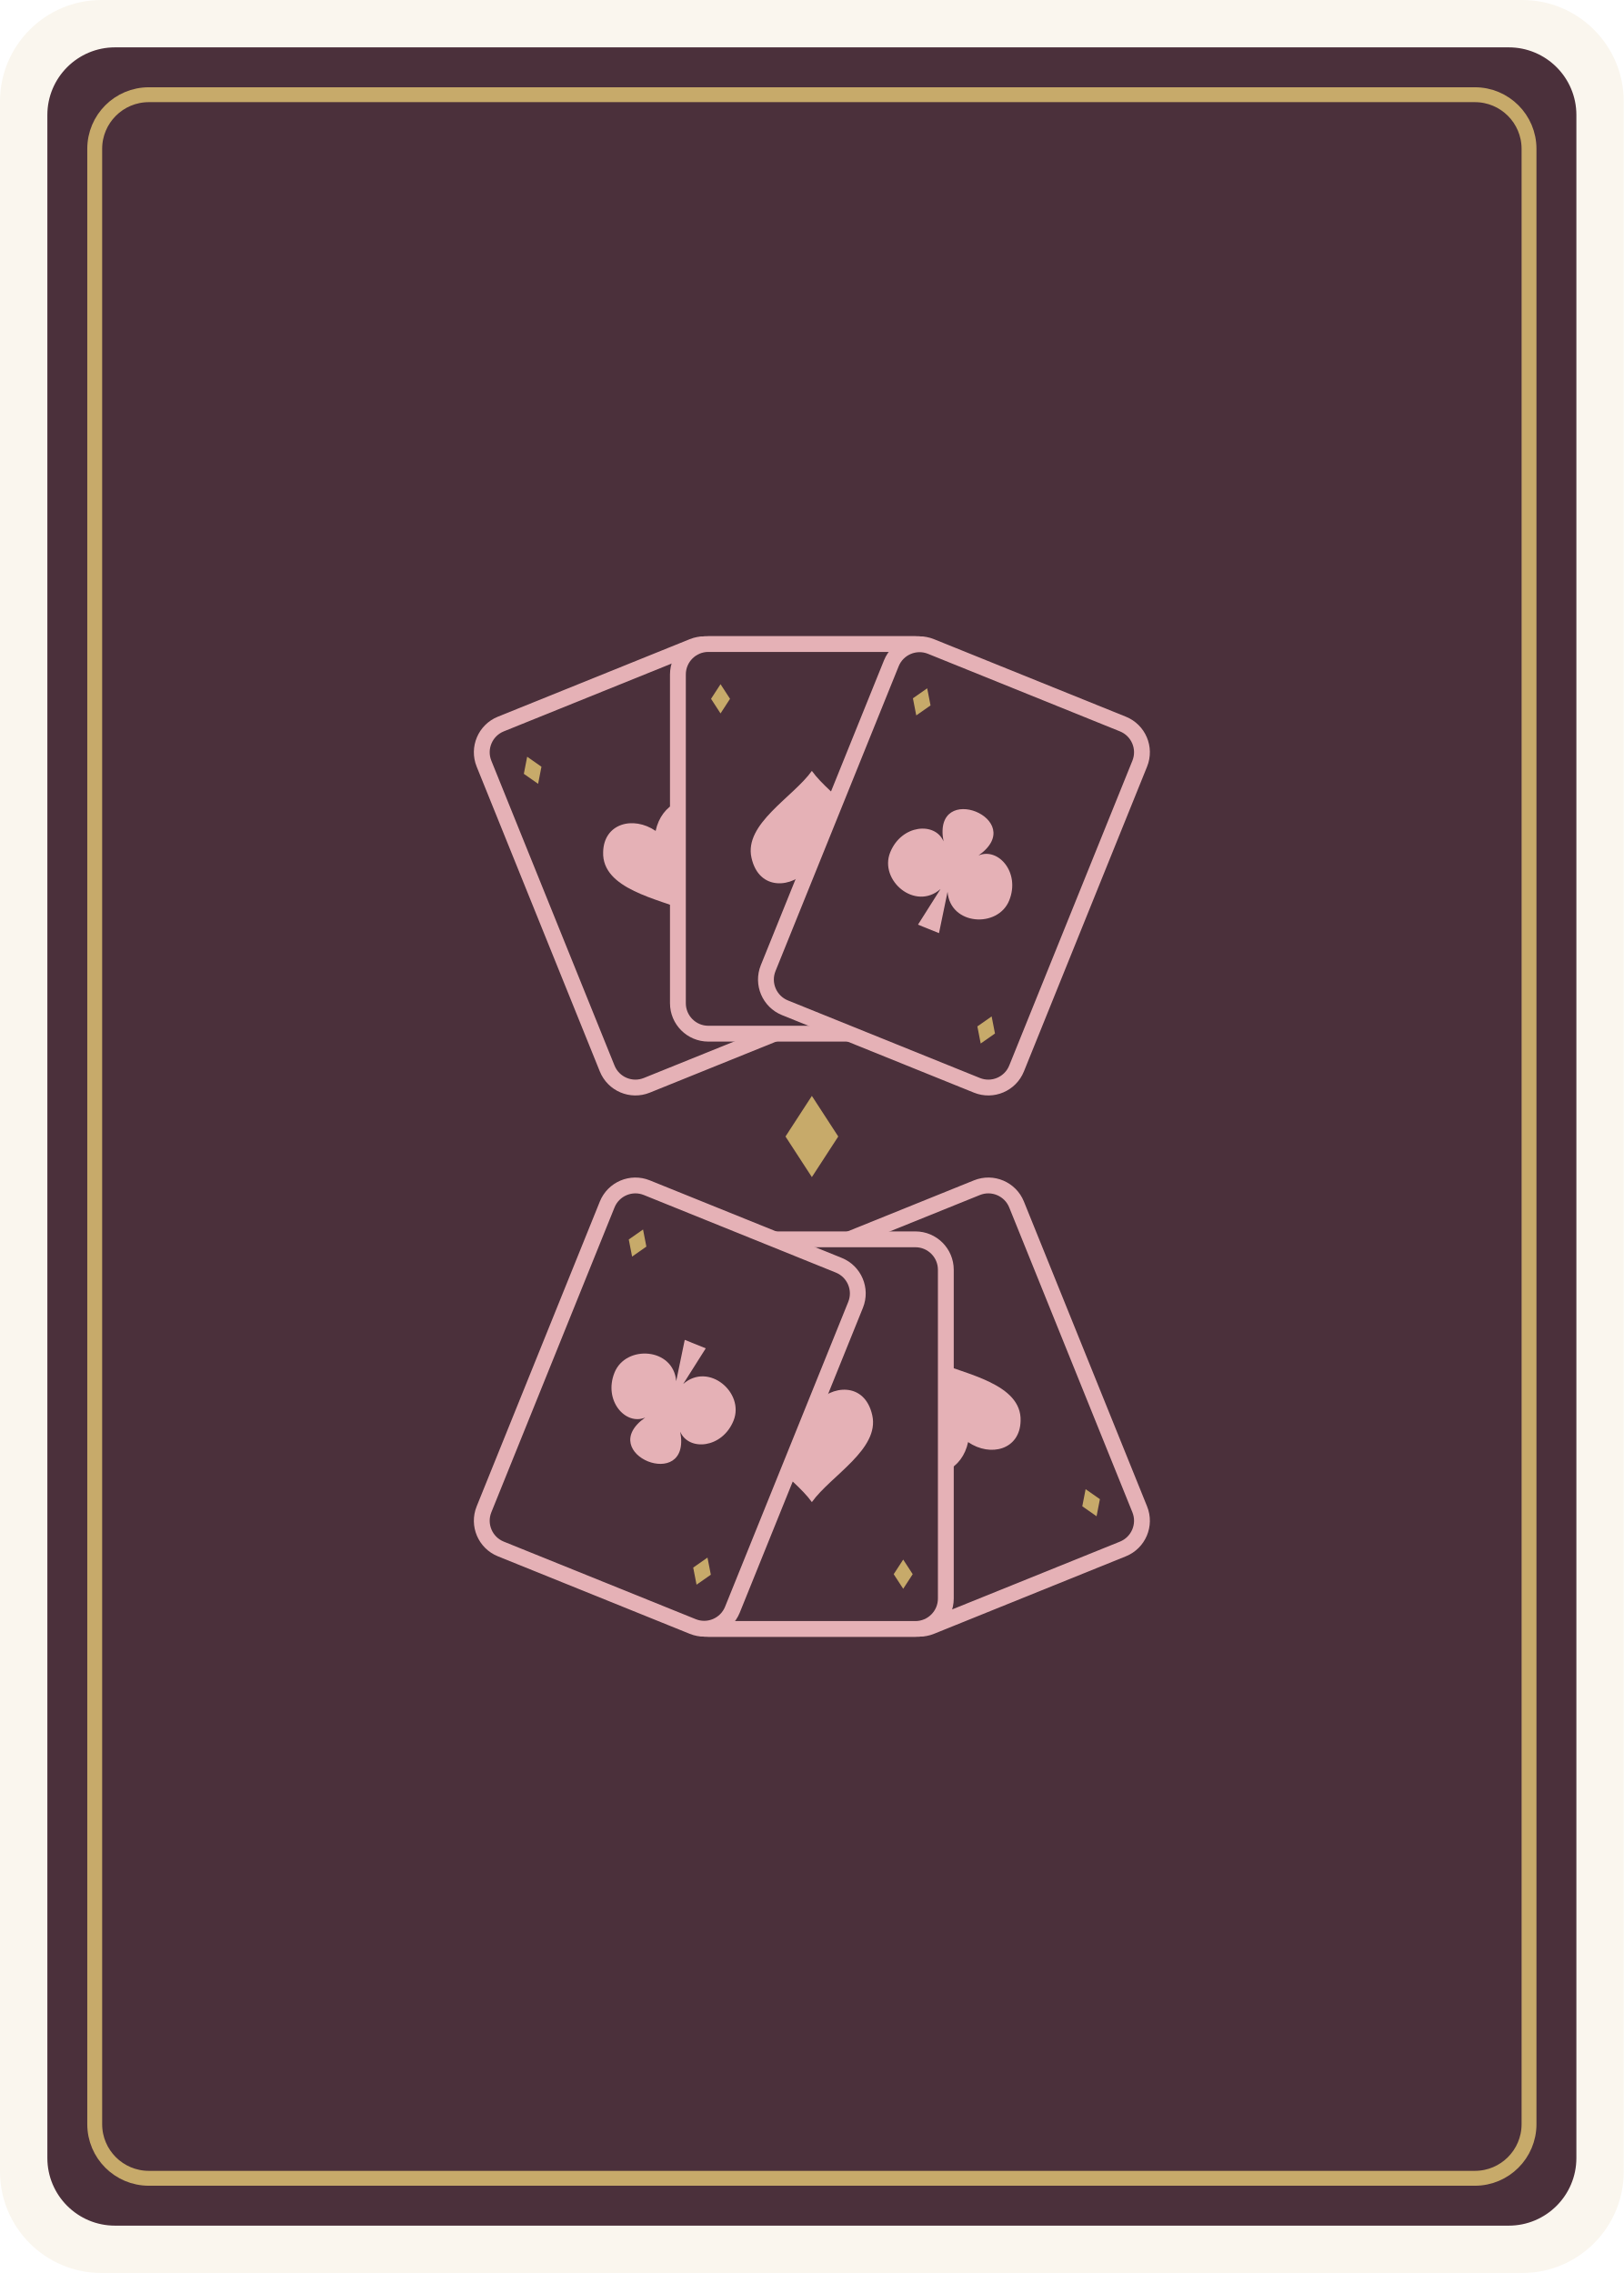
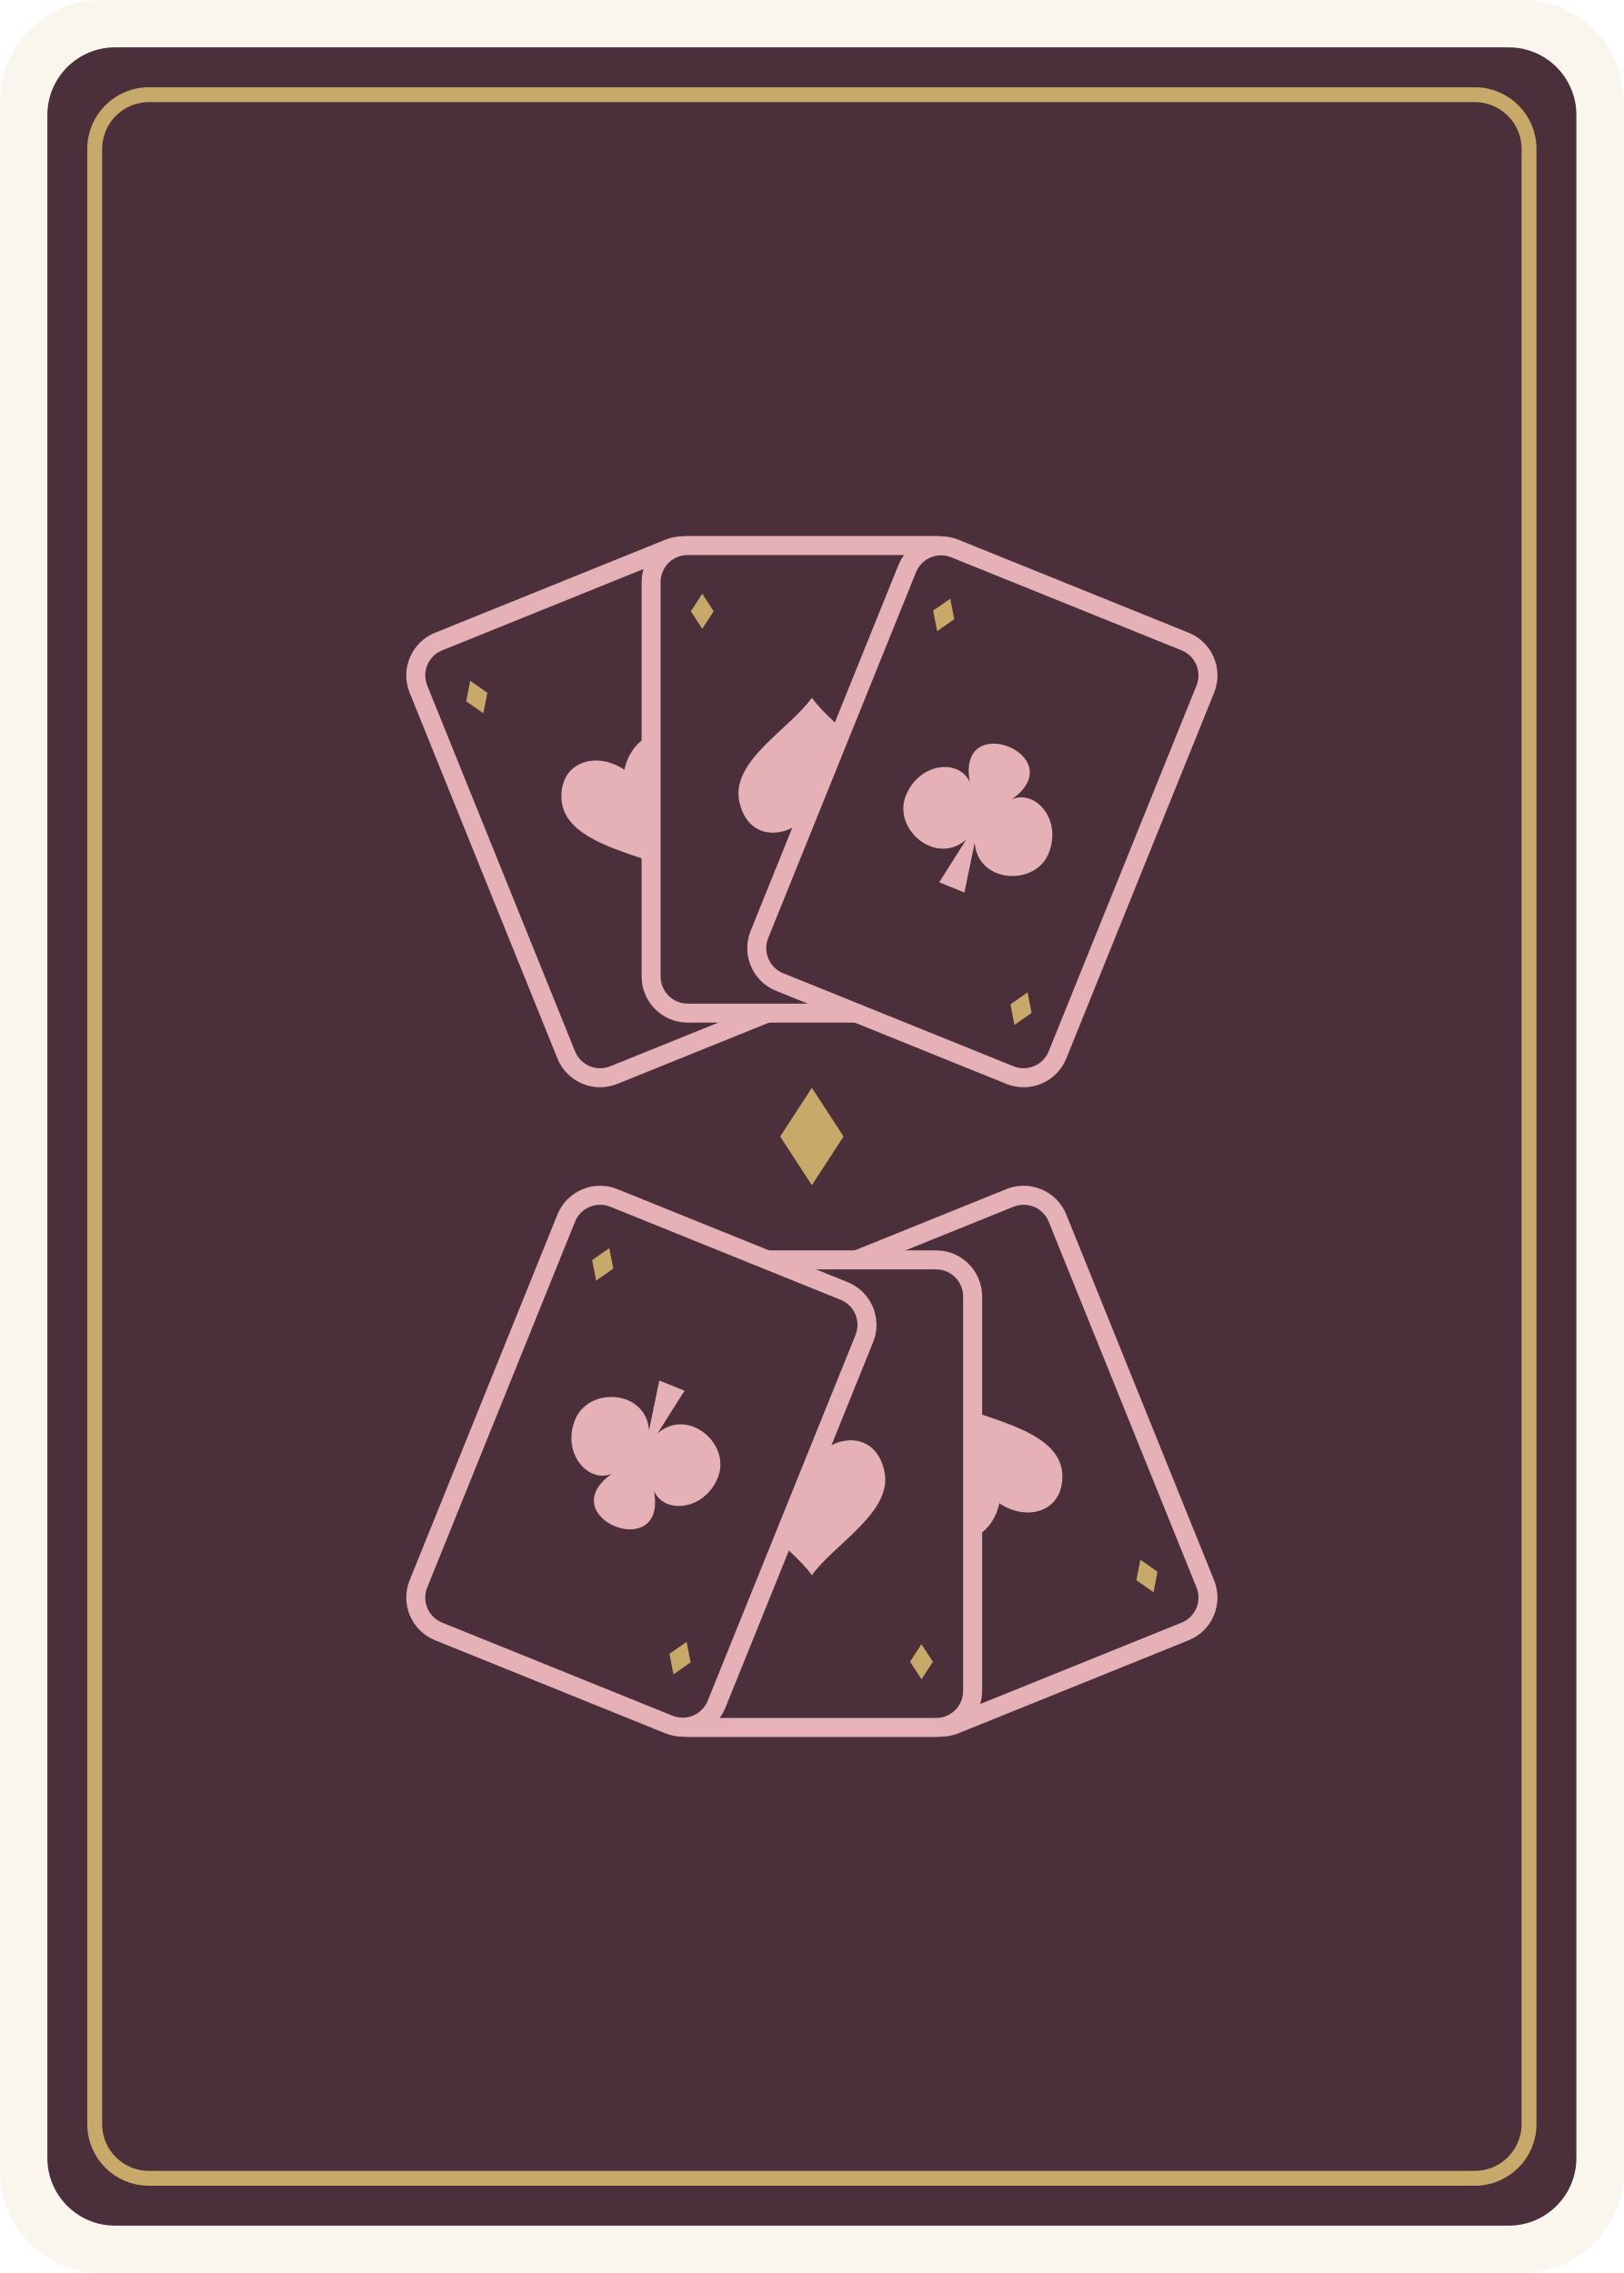
<svg xmlns="http://www.w3.org/2000/svg" width="240" height="336" viewBox="0 0 240 336" role="img" aria-labelledby="title">
  <rect width="240" height="336" rx="15" fill="#FAF6EE" />
  <rect x="7" y="7" width="226" height="322" rx="10" fill="#4B303B" />
  <rect x="14" y="14" width="212" height="308" rx="8" fill="none" stroke="#C7AA6A" stroke-width="2.2" />
-   <g transform="translate(120 168)">
+   <g data-artwork="center" transform="translate(120 168) scale(1.2)">
    <g transform="translate(-21 -40) rotate(-22) scale(0.9)">
      <rect x="-22" y="-32" width="44" height="64" rx="5" fill="#4B303B" stroke="#E5B1B6" stroke-width="2.6" />
      <g transform="translate(0 0) rotate(0) scale(0.62)">
        <path d="M0 13C-6 7-19-1-15-10C-12-17-4-16 0-10C4-16 12-17 15-10C19-1 6 7 0 13Z" fill="#E5B1B6" />
      </g>
      <g transform="translate(-15 -23)">
        <path d="M0 -2.4 1.56 0 0 2.4 -1.56 0Z" fill="#C7AA6A" />
      </g>
      <g transform="translate(15 23)">
        <path d="M0 -2.4 1.56 0 0 2.4 -1.56 0Z" fill="#C7AA6A" />
      </g>
    </g>
    <g transform="translate(0 -44) rotate(0) scale(0.9)">
      <rect x="-22" y="-32" width="44" height="64" rx="5" fill="#4B303B" stroke="#E5B1B6" stroke-width="2.6" />
      <g transform="translate(0 0) rotate(0) scale(0.62)">
        <path d="M0-18C-5-11-18-4-16 5C-14 14-5 13-1 8L-5 19H5L1 8C5 13 14 14 16 5C18-4 5-11 0-18Z" fill="#E5B1B6" />
      </g>
      <g transform="translate(-15 -23)">
        <path d="M0 -2.4 1.56 0 0 2.4 -1.56 0Z" fill="#C7AA6A" />
      </g>
      <g transform="translate(15 23)">
        <path d="M0 -2.4 1.56 0 0 2.4 -1.56 0Z" fill="#C7AA6A" />
      </g>
    </g>
    <g transform="translate(21 -40) rotate(22) scale(0.9)">
      <rect x="-22" y="-32" width="44" height="64" rx="5" fill="#4B303B" stroke="#E5B1B6" stroke-width="2.6" />
      <g transform="translate(0 0) rotate(0) scale(0.62)">
        <path d="M-3 18H3L1 7C5 15 17 11 17 3C17-5 9-9 5-5C14-19-14-19-5-5C-9-9-17-5-17 3C-17 11-5 15-1 7Z" fill="#E5B1B6" />
      </g>
      <g transform="translate(-15 -23)">
        <path d="M0 -2.4 1.56 0 0 2.4 -1.56 0Z" fill="#C7AA6A" />
      </g>
      <g transform="translate(15 23)">
        <path d="M0 -2.4 1.56 0 0 2.4 -1.56 0Z" fill="#C7AA6A" />
      </g>
    </g>
    <g transform="rotate(180)">
      <g transform="translate(-21 -40) rotate(-22) scale(0.9)">
        <rect x="-22" y="-32" width="44" height="64" rx="5" fill="#4B303B" stroke="#E5B1B6" stroke-width="2.6" />
        <g transform="translate(0 0) rotate(0) scale(0.62)">
          <path d="M0 13C-6 7-19-1-15-10C-12-17-4-16 0-10C4-16 12-17 15-10C19-1 6 7 0 13Z" fill="#E5B1B6" />
        </g>
        <g transform="translate(-15 -23)">
          <path d="M0 -2.4 1.56 0 0 2.4 -1.56 0Z" fill="#C7AA6A" />
        </g>
        <g transform="translate(15 23)">
          <path d="M0 -2.4 1.56 0 0 2.4 -1.56 0Z" fill="#C7AA6A" />
        </g>
      </g>
      <g transform="translate(0 -44) rotate(0) scale(0.9)">
        <rect x="-22" y="-32" width="44" height="64" rx="5" fill="#4B303B" stroke="#E5B1B6" stroke-width="2.6" />
        <g transform="translate(0 0) rotate(0) scale(0.62)">
          <path d="M0-18C-5-11-18-4-16 5C-14 14-5 13-1 8L-5 19H5L1 8C5 13 14 14 16 5C18-4 5-11 0-18Z" fill="#E5B1B6" />
        </g>
        <g transform="translate(-15 -23)">
          <path d="M0 -2.4 1.56 0 0 2.4 -1.56 0Z" fill="#C7AA6A" />
        </g>
        <g transform="translate(15 23)">
          <path d="M0 -2.4 1.56 0 0 2.4 -1.56 0Z" fill="#C7AA6A" />
        </g>
      </g>
      <g transform="translate(21 -40) rotate(22) scale(0.9)">
        <rect x="-22" y="-32" width="44" height="64" rx="5" fill="#4B303B" stroke="#E5B1B6" stroke-width="2.6" />
        <g transform="translate(0 0) rotate(0) scale(0.62)">
          <path d="M-3 18H3L1 7C5 15 17 11 17 3C17-5 9-9 5-5C14-19-14-19-5-5C-9-9-17-5-17 3C-17 11-5 15-1 7Z" fill="#E5B1B6" />
        </g>
        <g transform="translate(-15 -23)">
          <path d="M0 -2.4 1.56 0 0 2.4 -1.56 0Z" fill="#C7AA6A" />
        </g>
        <g transform="translate(15 23)">
          <path d="M0 -2.4 1.56 0 0 2.4 -1.56 0Z" fill="#C7AA6A" />
        </g>
      </g>
    </g>
    <g transform="translate(0 0)">
      <path d="M0 -6 3.9 0 0 6 -3.9 0Z" fill="#C7AA6A" />
    </g>
  </g>
</svg>
